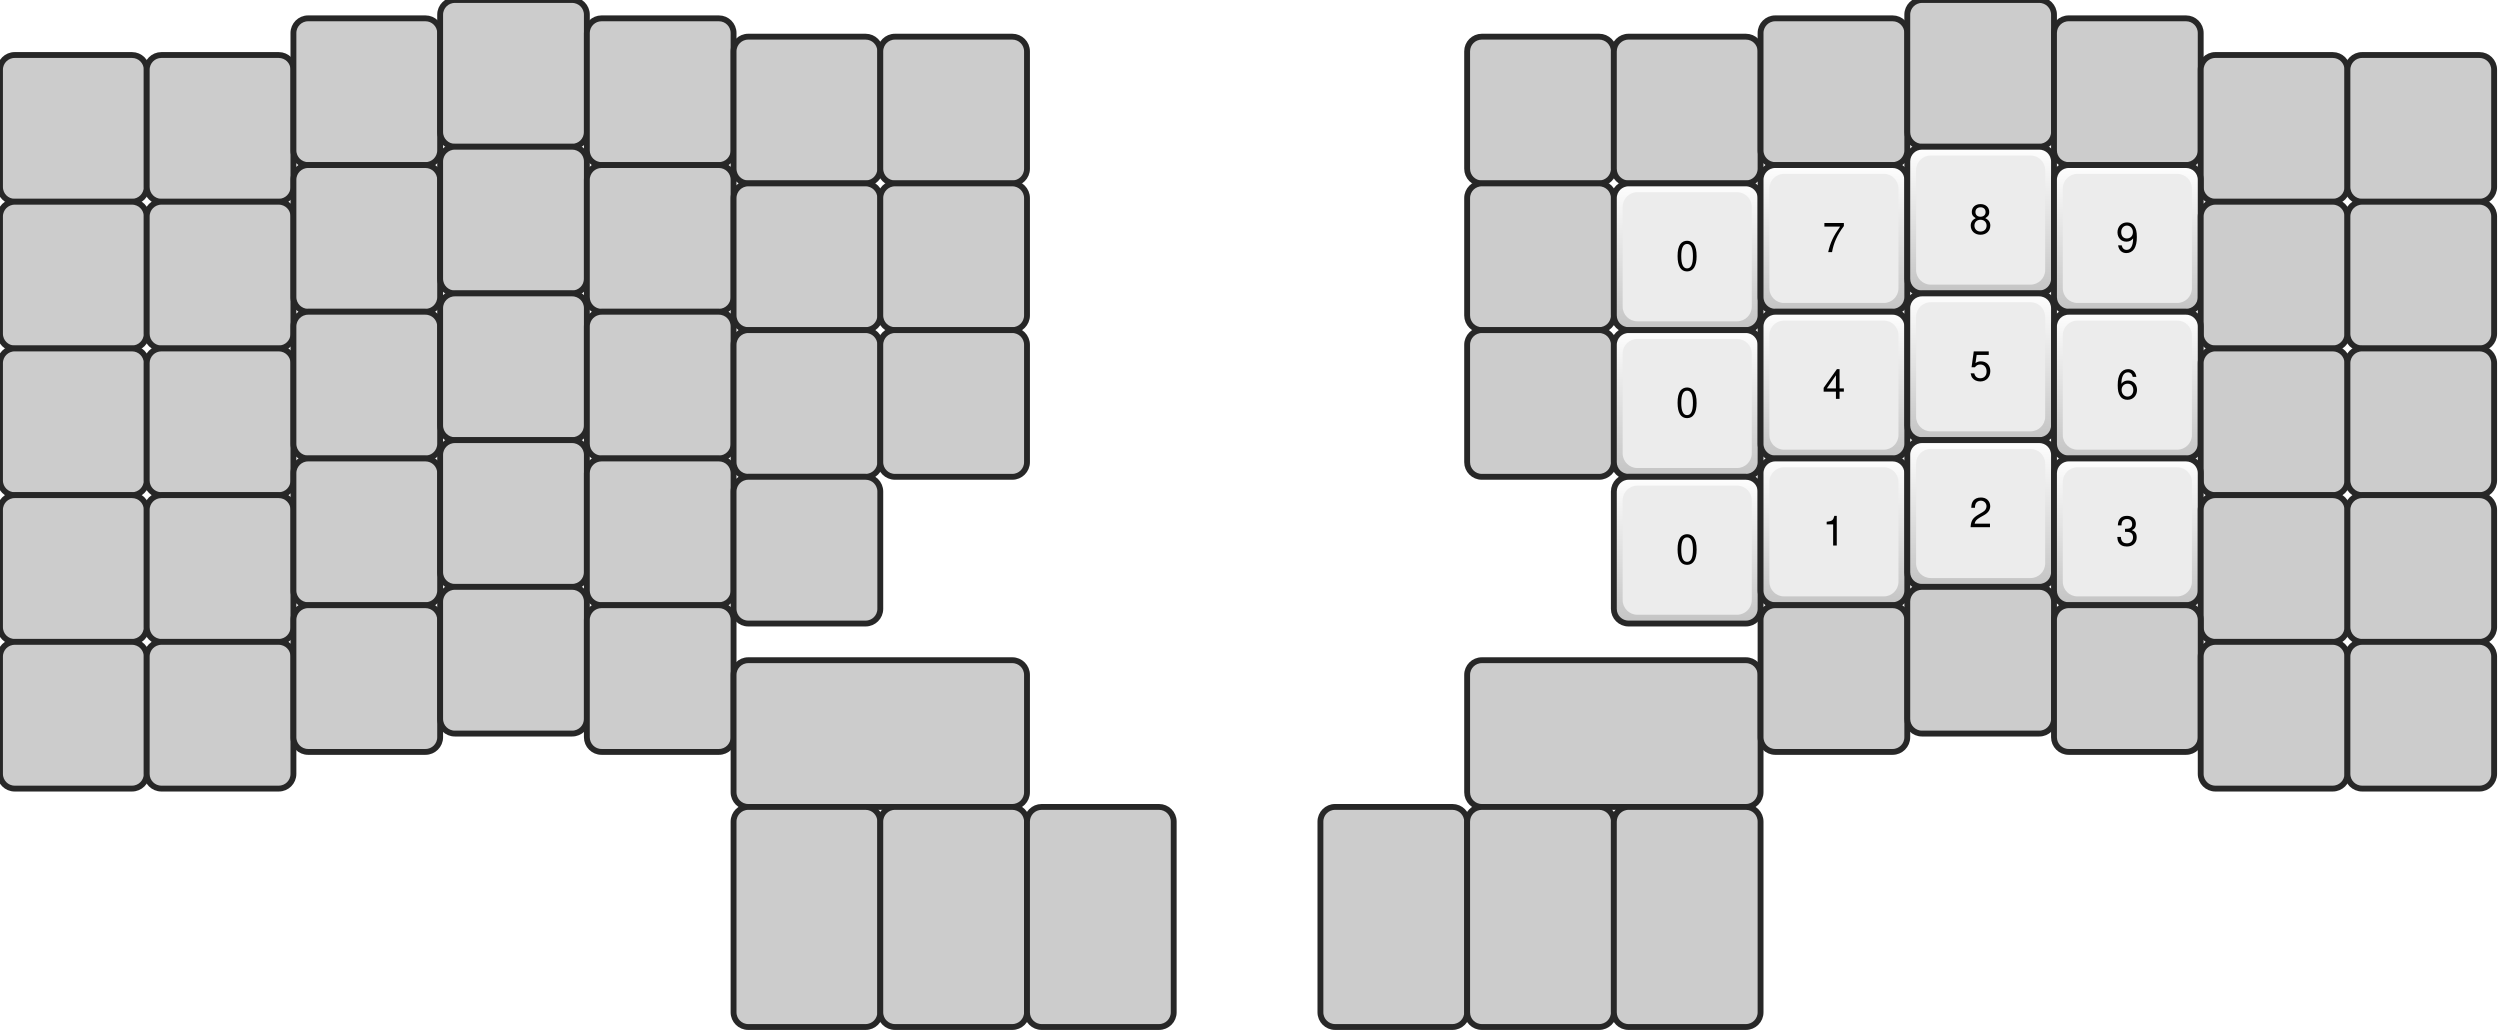
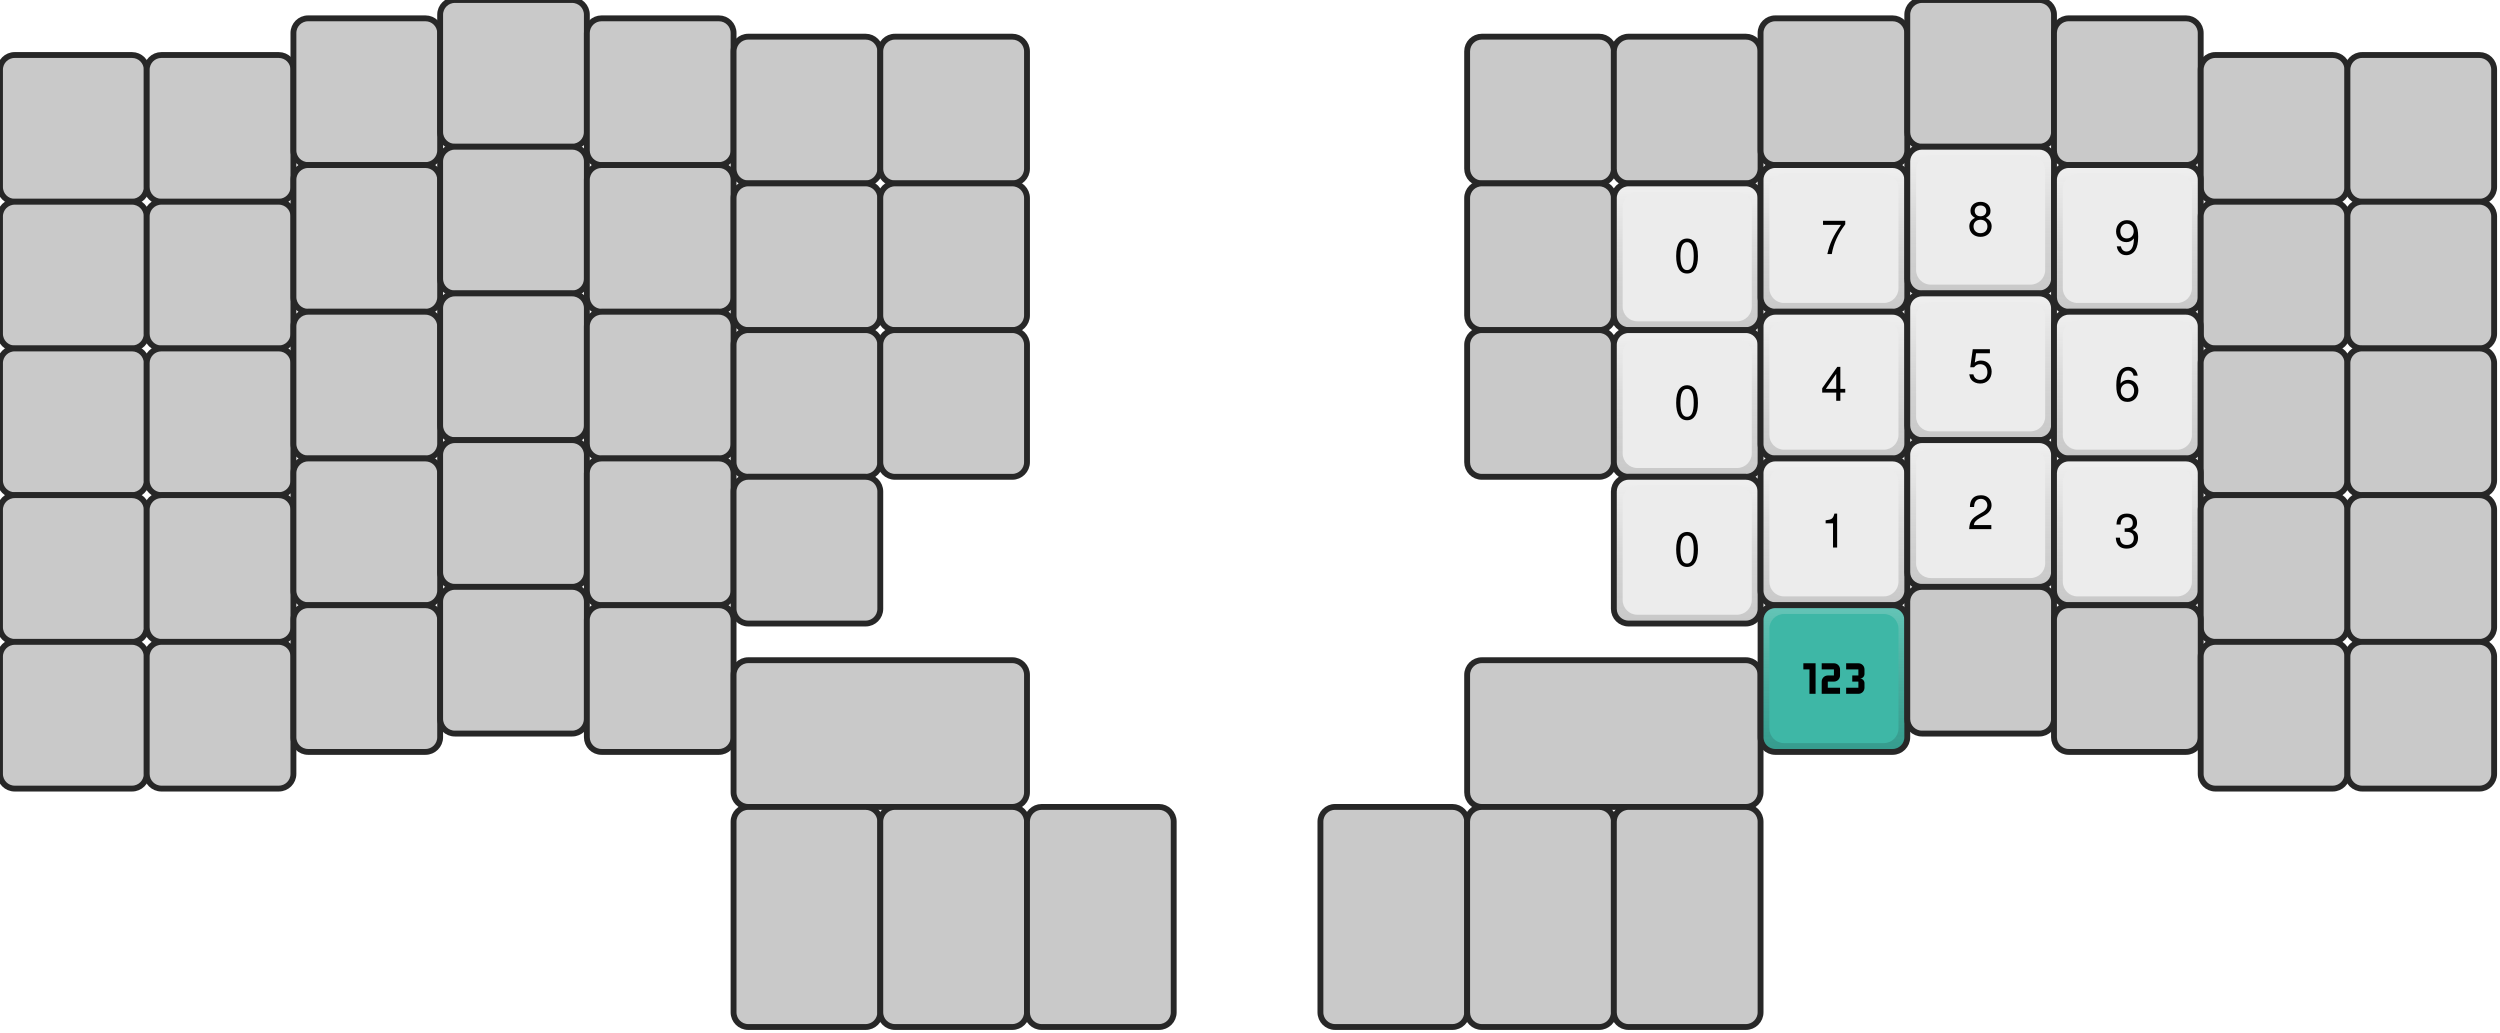
<svg xmlns="http://www.w3.org/2000/svg" width="852" height="352.0">
  <defs>
    <linearGradient id="keycap-border" x1="0%" y1="0%" x2="0%" y2="100%">
-       <stop offset="0%" stop-color="#fefefe" />
-       <stop offset="100%" stop-color="#c4c4c4" />
+       <stop offset="0%" stop-color="rgba(255,255,255,0.2)" />
+       <stop offset="100%" stop-color="rgba(0,0,0,0.15)" />
    </linearGradient>
  </defs>
  <g transform="translate(0, 18.75)">
-     <rect stroke-width="2" stroke="#272727" fill="#ccc" rx="5" width="50" height="50" />
+     <rect fill="#ececec" rx="5" width="50" height="50" />
+     <rect stroke-width="2" stroke="#272727" fill="rgba(0,0,0,0.15)" rx="5" width="50" height="50" />
  </g>
  <g transform="translate(50, 18.75)">
-     <rect stroke-width="2" stroke="#272727" fill="#ccc" rx="5" width="50" height="50" />
+     <rect fill="#ececec" rx="5" width="50" height="50" />
+     <rect stroke-width="2" stroke="#272727" fill="rgba(0,0,0,0.15)" rx="5" width="50" height="50" />
  </g>
  <g transform="translate(100, 6.25)">
-     <rect stroke-width="2" stroke="#272727" fill="#ccc" rx="5" width="50" height="50" />
+     <rect fill="#ececec" rx="5" width="50" height="50" />
+     <rect stroke-width="2" stroke="#272727" fill="rgba(0,0,0,0.15)" rx="5" width="50" height="50" />
  </g>
  <g transform="translate(150, 0)">
-     <rect stroke-width="2" stroke="#272727" fill="#ccc" rx="5" width="50" height="50" />
+     <rect fill="#ececec" rx="5" width="50" height="50" />
+     <rect stroke-width="2" stroke="#272727" fill="rgba(0,0,0,0.15)" rx="5" width="50" height="50" />
  </g>
  <g transform="translate(200, 6.25)">
-     <rect stroke-width="2" stroke="#272727" fill="#ccc" rx="5" width="50" height="50" />
+     <rect fill="#ececec" rx="5" width="50" height="50" />
+     <rect stroke-width="2" stroke="#272727" fill="rgba(0,0,0,0.15)" rx="5" width="50" height="50" />
  </g>
  <g transform="translate(250, 12.5)">
-     <rect stroke-width="2" stroke="#272727" fill="#ccc" rx="5" width="50" height="50" />
+     <rect fill="#ececec" rx="5" width="50" height="50" />
+     <rect stroke-width="2" stroke="#272727" fill="rgba(0,0,0,0.15)" rx="5" width="50" height="50" />
  </g>
  <g transform="translate(300, 12.5)">
-     <rect stroke-width="2" stroke="#272727" fill="#ccc" rx="5" width="50" height="50" />
+     <rect fill="#ececec" rx="5" width="50" height="50" />
+     <rect stroke-width="2" stroke="#272727" fill="rgba(0,0,0,0.15)" rx="5" width="50" height="50" />
  </g>
  <g transform="translate(500, 12.5)">
-     <rect stroke-width="2" stroke="#272727" fill="#ccc" rx="5" width="50" height="50" />
+     <rect fill="#ececec" rx="5" width="50" height="50" />
+     <rect stroke-width="2" stroke="#272727" fill="rgba(0,0,0,0.15)" rx="5" width="50" height="50" />
  </g>
  <g transform="translate(550, 12.5)">
-     <rect stroke-width="2" stroke="#272727" fill="#ccc" rx="5" width="50" height="50" />
+     <rect fill="#ececec" rx="5" width="50" height="50" />
+     <rect stroke-width="2" stroke="#272727" fill="rgba(0,0,0,0.15)" rx="5" width="50" height="50" />
  </g>
  <g transform="translate(600, 6.25)">
-     <rect stroke-width="2" stroke="#272727" fill="#ccc" rx="5" width="50" height="50" />
+     <rect fill="#ececec" rx="5" width="50" height="50" />
+     <rect stroke-width="2" stroke="#272727" fill="rgba(0,0,0,0.15)" rx="5" width="50" height="50" />
  </g>
  <g transform="translate(650, 0)">
-     <rect stroke-width="2" stroke="#272727" fill="#ccc" rx="5" width="50" height="50" />
+     <rect fill="#ececec" rx="5" width="50" height="50" />
+     <rect stroke-width="2" stroke="#272727" fill="rgba(0,0,0,0.15)" rx="5" width="50" height="50" />
  </g>
  <g transform="translate(700, 6.25)">
-     <rect stroke-width="2" stroke="#272727" fill="#ccc" rx="5" width="50" height="50" />
+     <rect fill="#ececec" rx="5" width="50" height="50" />
+     <rect stroke-width="2" stroke="#272727" fill="rgba(0,0,0,0.15)" rx="5" width="50" height="50" />
  </g>
  <g transform="translate(750, 18.75)">
-     <rect stroke-width="2" stroke="#272727" fill="#ccc" rx="5" width="50" height="50" />
+     <rect fill="#ececec" rx="5" width="50" height="50" />
+     <rect stroke-width="2" stroke="#272727" fill="rgba(0,0,0,0.15)" rx="5" width="50" height="50" />
  </g>
  <g transform="translate(800, 18.75)">
-     <rect stroke-width="2" stroke="#272727" fill="#ccc" rx="5" width="50" height="50" />
+     <rect fill="#ececec" rx="5" width="50" height="50" />
+     <rect stroke-width="2" stroke="#272727" fill="rgba(0,0,0,0.15)" rx="5" width="50" height="50" />
  </g>
  <g transform="translate(0, 68.75)">
-     <rect stroke-width="2" stroke="#272727" fill="#ccc" rx="5" width="50" height="50" />
+     <rect fill="#ececec" rx="5" width="50" height="50" />
+     <rect stroke-width="2" stroke="#272727" fill="rgba(0,0,0,0.15)" rx="5" width="50" height="50" />
  </g>
  <g transform="translate(50, 68.75)">
-     <rect stroke-width="2" stroke="#272727" fill="#ccc" rx="5" width="50" height="50" />
+     <rect fill="#ececec" rx="5" width="50" height="50" />
+     <rect stroke-width="2" stroke="#272727" fill="rgba(0,0,0,0.15)" rx="5" width="50" height="50" />
  </g>
  <g transform="translate(100, 56.25)">
-     <rect stroke-width="2" stroke="#272727" fill="#ccc" rx="5" width="50" height="50" />
+     <rect fill="#ececec" rx="5" width="50" height="50" />
+     <rect stroke-width="2" stroke="#272727" fill="rgba(0,0,0,0.15)" rx="5" width="50" height="50" />
  </g>
  <g transform="translate(150, 50)">
-     <rect stroke-width="2" stroke="#272727" fill="#ccc" rx="5" width="50" height="50" />
+     <rect fill="#ececec" rx="5" width="50" height="50" />
+     <rect stroke-width="2" stroke="#272727" fill="rgba(0,0,0,0.15)" rx="5" width="50" height="50" />
  </g>
  <g transform="translate(200, 56.25)">
-     <rect stroke-width="2" stroke="#272727" fill="#ccc" rx="5" width="50" height="50" />
+     <rect fill="#ececec" rx="5" width="50" height="50" />
+     <rect stroke-width="2" stroke="#272727" fill="rgba(0,0,0,0.15)" rx="5" width="50" height="50" />
  </g>
  <g transform="translate(250, 62.5)">
-     <rect stroke-width="2" stroke="#272727" fill="#ccc" rx="5" width="50" height="50" />
+     <rect fill="#ececec" rx="5" width="50" height="50" />
+     <rect stroke-width="2" stroke="#272727" fill="rgba(0,0,0,0.15)" rx="5" width="50" height="50" />
  </g>
  <g transform="translate(300, 62.5)">
-     <rect stroke-width="2" stroke="#272727" fill="#ccc" rx="5" width="50" height="50" />
+     <rect fill="#ececec" rx="5" width="50" height="50" />
+     <rect stroke-width="2" stroke="#272727" fill="rgba(0,0,0,0.15)" rx="5" width="50" height="50" />
  </g>
  <g transform="translate(500, 62.5)">
-     <rect stroke-width="2" stroke="#272727" fill="#ccc" rx="5" width="50" height="50" />
+     <rect fill="#ececec" rx="5" width="50" height="50" />
+     <rect stroke-width="2" stroke="#272727" fill="rgba(0,0,0,0.15)" rx="5" width="50" height="50" />
  </g>
  <g transform="translate(550, 62.5)">
-     <rect rx="5" stroke-width="2" stroke="#272727" fill="url(#keycap-border)" width="50" height="50" />
-     <rect style="fill:#ececec;stroke-width:2" rx="5" x="3" y="3" width="44" height="44" />
-     <text style="font-size:14px;color:#272727;font-family:'Helvetica', 'Arial', sans-serif;text-anchor:middle;dominant-baseline:middle" x="25.0" y="25.0">0</text>
+     <rect rx="5" fill="#ececec" width="50" height="50" />
+     <rect rx="5" stroke-width="2" stroke="#272727" fill="url(#keycap-border)" width="50" height="50" />
+     <rect style="fill:#ececec;stroke-width:2" rx="5" x="3" y="3" width="44" height="44" />
+     <text style="font-size:16px;color:#272727;font-family:'Helvetica', 'Arial', sans-serif;text-anchor:middle;dominant-baseline:middle" x="25.0" y="25.0">0</text>
  </g>
  <g transform="translate(600, 56.25)">
-     <rect rx="5" stroke-width="2" stroke="#272727" fill="url(#keycap-border)" width="50" height="50" />
-     <rect style="fill:#ececec;stroke-width:2" rx="5" x="3" y="3" width="44" height="44" />
-     <text style="font-size:14px;color:#272727;font-family:'Helvetica', 'Arial', sans-serif;text-anchor:middle;dominant-baseline:middle" x="25.0" y="25.0">7</text>
+     <rect rx="5" fill="#ececec" width="50" height="50" />
+     <rect rx="5" stroke-width="2" stroke="#272727" fill="url(#keycap-border)" width="50" height="50" />
+     <rect style="fill:#ececec;stroke-width:2" rx="5" x="3" y="3" width="44" height="44" />
+     <text style="font-size:16px;color:#272727;font-family:'Helvetica', 'Arial', sans-serif;text-anchor:middle;dominant-baseline:middle" x="25.0" y="25.0">7</text>
  </g>
  <g transform="translate(650, 50)">
-     <rect rx="5" stroke-width="2" stroke="#272727" fill="url(#keycap-border)" width="50" height="50" />
-     <rect style="fill:#ececec;stroke-width:2" rx="5" x="3" y="3" width="44" height="44" />
-     <text style="font-size:14px;color:#272727;font-family:'Helvetica', 'Arial', sans-serif;text-anchor:middle;dominant-baseline:middle" x="25.0" y="25.0">8</text>
+     <rect rx="5" fill="#ececec" width="50" height="50" />
+     <rect rx="5" stroke-width="2" stroke="#272727" fill="url(#keycap-border)" width="50" height="50" />
+     <rect style="fill:#ececec;stroke-width:2" rx="5" x="3" y="3" width="44" height="44" />
+     <text style="font-size:16px;color:#272727;font-family:'Helvetica', 'Arial', sans-serif;text-anchor:middle;dominant-baseline:middle" x="25.0" y="25.0">8</text>
  </g>
  <g transform="translate(700, 56.25)">
-     <rect rx="5" stroke-width="2" stroke="#272727" fill="url(#keycap-border)" width="50" height="50" />
-     <rect style="fill:#ececec;stroke-width:2" rx="5" x="3" y="3" width="44" height="44" />
-     <text style="font-size:14px;color:#272727;font-family:'Helvetica', 'Arial', sans-serif;text-anchor:middle;dominant-baseline:middle" x="25.0" y="25.0">9</text>
+     <rect rx="5" fill="#ececec" width="50" height="50" />
+     <rect rx="5" stroke-width="2" stroke="#272727" fill="url(#keycap-border)" width="50" height="50" />
+     <rect style="fill:#ececec;stroke-width:2" rx="5" x="3" y="3" width="44" height="44" />
+     <text style="font-size:16px;color:#272727;font-family:'Helvetica', 'Arial', sans-serif;text-anchor:middle;dominant-baseline:middle" x="25.0" y="25.0">9</text>
  </g>
  <g transform="translate(750, 68.75)">
-     <rect stroke-width="2" stroke="#272727" fill="#ccc" rx="5" width="50" height="50" />
+     <rect fill="#ececec" rx="5" width="50" height="50" />
+     <rect stroke-width="2" stroke="#272727" fill="rgba(0,0,0,0.15)" rx="5" width="50" height="50" />
  </g>
  <g transform="translate(800, 68.75)">
-     <rect stroke-width="2" stroke="#272727" fill="#ccc" rx="5" width="50" height="50" />
+     <rect fill="#ececec" rx="5" width="50" height="50" />
+     <rect stroke-width="2" stroke="#272727" fill="rgba(0,0,0,0.15)" rx="5" width="50" height="50" />
  </g>
  <g transform="translate(0, 118.75)">
-     <rect stroke-width="2" stroke="#272727" fill="#ccc" rx="5" width="50" height="50" />
+     <rect fill="#ececec" rx="5" width="50" height="50" />
+     <rect stroke-width="2" stroke="#272727" fill="rgba(0,0,0,0.15)" rx="5" width="50" height="50" />
  </g>
  <g transform="translate(50, 118.75)">
-     <rect stroke-width="2" stroke="#272727" fill="#ccc" rx="5" width="50" height="50" />
+     <rect fill="#ececec" rx="5" width="50" height="50" />
+     <rect stroke-width="2" stroke="#272727" fill="rgba(0,0,0,0.15)" rx="5" width="50" height="50" />
  </g>
  <g transform="translate(100, 106.25)">
-     <rect stroke-width="2" stroke="#272727" fill="#ccc" rx="5" width="50" height="50" />
+     <rect fill="#ececec" rx="5" width="50" height="50" />
+     <rect stroke-width="2" stroke="#272727" fill="rgba(0,0,0,0.15)" rx="5" width="50" height="50" />
  </g>
  <g transform="translate(150, 100)">
-     <rect stroke-width="2" stroke="#272727" fill="#ccc" rx="5" width="50" height="50" />
+     <rect fill="#ececec" rx="5" width="50" height="50" />
+     <rect stroke-width="2" stroke="#272727" fill="rgba(0,0,0,0.15)" rx="5" width="50" height="50" />
  </g>
  <g transform="translate(200, 106.25)">
-     <rect stroke-width="2" stroke="#272727" fill="#ccc" rx="5" width="50" height="50" />
+     <rect fill="#ececec" rx="5" width="50" height="50" />
+     <rect stroke-width="2" stroke="#272727" fill="rgba(0,0,0,0.15)" rx="5" width="50" height="50" />
  </g>
  <g transform="translate(250, 112.5)">
-     <rect stroke-width="2" stroke="#272727" fill="#ccc" rx="5" width="50" height="50" />
+     <rect fill="#ececec" rx="5" width="50" height="50" />
+     <rect stroke-width="2" stroke="#272727" fill="rgba(0,0,0,0.15)" rx="5" width="50" height="50" />
  </g>
  <g transform="translate(300, 112.5)">
-     <rect stroke-width="2" stroke="#272727" fill="#ccc" rx="5" width="50" height="50" />
+     <rect fill="#ececec" rx="5" width="50" height="50" />
+     <rect stroke-width="2" stroke="#272727" fill="rgba(0,0,0,0.15)" rx="5" width="50" height="50" />
  </g>
  <g transform="translate(500, 112.5)">
-     <rect stroke-width="2" stroke="#272727" fill="#ccc" rx="5" width="50" height="50" />
+     <rect fill="#ececec" rx="5" width="50" height="50" />
+     <rect stroke-width="2" stroke="#272727" fill="rgba(0,0,0,0.15)" rx="5" width="50" height="50" />
  </g>
  <g transform="translate(550, 112.5)">
-     <rect rx="5" stroke-width="2" stroke="#272727" fill="url(#keycap-border)" width="50" height="50" />
-     <rect style="fill:#ececec;stroke-width:2" rx="5" x="3" y="3" width="44" height="44" />
-     <text style="font-size:14px;color:#272727;font-family:'Helvetica', 'Arial', sans-serif;text-anchor:middle;dominant-baseline:middle" x="25.0" y="25.0">0</text>
+     <rect rx="5" fill="#ececec" width="50" height="50" />
+     <rect rx="5" stroke-width="2" stroke="#272727" fill="url(#keycap-border)" width="50" height="50" />
+     <rect style="fill:#ececec;stroke-width:2" rx="5" x="3" y="3" width="44" height="44" />
+     <text style="font-size:16px;color:#272727;font-family:'Helvetica', 'Arial', sans-serif;text-anchor:middle;dominant-baseline:middle" x="25.0" y="25.0">0</text>
  </g>
  <g transform="translate(600, 106.25)">
-     <rect rx="5" stroke-width="2" stroke="#272727" fill="url(#keycap-border)" width="50" height="50" />
-     <rect style="fill:#ececec;stroke-width:2" rx="5" x="3" y="3" width="44" height="44" />
-     <text style="font-size:14px;color:#272727;font-family:'Helvetica', 'Arial', sans-serif;text-anchor:middle;dominant-baseline:middle" x="25.0" y="25.0">4</text>
+     <rect rx="5" fill="#ececec" width="50" height="50" />
+     <rect rx="5" stroke-width="2" stroke="#272727" fill="url(#keycap-border)" width="50" height="50" />
+     <rect style="fill:#ececec;stroke-width:2" rx="5" x="3" y="3" width="44" height="44" />
+     <text style="font-size:16px;color:#272727;font-family:'Helvetica', 'Arial', sans-serif;text-anchor:middle;dominant-baseline:middle" x="25.0" y="25.0">4</text>
  </g>
  <g transform="translate(650, 100)">
-     <rect rx="5" stroke-width="2" stroke="#272727" fill="url(#keycap-border)" width="50" height="50" />
-     <rect style="fill:#ececec;stroke-width:2" rx="5" x="3" y="3" width="44" height="44" />
-     <text style="font-size:14px;color:#272727;font-family:'Helvetica', 'Arial', sans-serif;text-anchor:middle;dominant-baseline:middle" x="25.0" y="25.0">5</text>
+     <rect rx="5" fill="#ececec" width="50" height="50" />
+     <rect rx="5" stroke-width="2" stroke="#272727" fill="url(#keycap-border)" width="50" height="50" />
+     <rect style="fill:#ececec;stroke-width:2" rx="5" x="3" y="3" width="44" height="44" />
+     <text style="font-size:16px;color:#272727;font-family:'Helvetica', 'Arial', sans-serif;text-anchor:middle;dominant-baseline:middle" x="25.0" y="25.0">5</text>
  </g>
  <g transform="translate(700, 106.25)">
-     <rect rx="5" stroke-width="2" stroke="#272727" fill="url(#keycap-border)" width="50" height="50" />
-     <rect style="fill:#ececec;stroke-width:2" rx="5" x="3" y="3" width="44" height="44" />
-     <text style="font-size:14px;color:#272727;font-family:'Helvetica', 'Arial', sans-serif;text-anchor:middle;dominant-baseline:middle" x="25.0" y="25.0">6</text>
+     <rect rx="5" fill="#ececec" width="50" height="50" />
+     <rect rx="5" stroke-width="2" stroke="#272727" fill="url(#keycap-border)" width="50" height="50" />
+     <rect style="fill:#ececec;stroke-width:2" rx="5" x="3" y="3" width="44" height="44" />
+     <text style="font-size:16px;color:#272727;font-family:'Helvetica', 'Arial', sans-serif;text-anchor:middle;dominant-baseline:middle" x="25.0" y="25.0">6</text>
  </g>
  <g transform="translate(750, 118.75)">
-     <rect stroke-width="2" stroke="#272727" fill="#ccc" rx="5" width="50" height="50" />
+     <rect fill="#ececec" rx="5" width="50" height="50" />
+     <rect stroke-width="2" stroke="#272727" fill="rgba(0,0,0,0.15)" rx="5" width="50" height="50" />
  </g>
  <g transform="translate(800, 118.75)">
-     <rect stroke-width="2" stroke="#272727" fill="#ccc" rx="5" width="50" height="50" />
+     <rect fill="#ececec" rx="5" width="50" height="50" />
+     <rect stroke-width="2" stroke="#272727" fill="rgba(0,0,0,0.15)" rx="5" width="50" height="50" />
  </g>
  <g transform="translate(0, 168.75)">
-     <rect stroke-width="2" stroke="#272727" fill="#ccc" rx="5" width="50" height="50" />
+     <rect fill="#ececec" rx="5" width="50" height="50" />
+     <rect stroke-width="2" stroke="#272727" fill="rgba(0,0,0,0.15)" rx="5" width="50" height="50" />
  </g>
  <g transform="translate(50, 168.75)">
-     <rect stroke-width="2" stroke="#272727" fill="#ccc" rx="5" width="50" height="50" />
+     <rect fill="#ececec" rx="5" width="50" height="50" />
+     <rect stroke-width="2" stroke="#272727" fill="rgba(0,0,0,0.15)" rx="5" width="50" height="50" />
  </g>
  <g transform="translate(100, 156.25)">
-     <rect stroke-width="2" stroke="#272727" fill="#ccc" rx="5" width="50" height="50" />
+     <rect fill="#ececec" rx="5" width="50" height="50" />
+     <rect stroke-width="2" stroke="#272727" fill="rgba(0,0,0,0.15)" rx="5" width="50" height="50" />
  </g>
  <g transform="translate(150, 150)">
-     <rect stroke-width="2" stroke="#272727" fill="#ccc" rx="5" width="50" height="50" />
+     <rect fill="#ececec" rx="5" width="50" height="50" />
+     <rect stroke-width="2" stroke="#272727" fill="rgba(0,0,0,0.15)" rx="5" width="50" height="50" />
  </g>
  <g transform="translate(200, 156.25)">
-     <rect stroke-width="2" stroke="#272727" fill="#ccc" rx="5" width="50" height="50" />
+     <rect fill="#ececec" rx="5" width="50" height="50" />
+     <rect stroke-width="2" stroke="#272727" fill="rgba(0,0,0,0.15)" rx="5" width="50" height="50" />
  </g>
  <g transform="translate(250, 162.5)">
-     <rect stroke-width="2" stroke="#272727" fill="#ccc" rx="5" width="50" height="50" />
+     <rect fill="#ececec" rx="5" width="50" height="50" />
+     <rect stroke-width="2" stroke="#272727" fill="rgba(0,0,0,0.15)" rx="5" width="50" height="50" />
  </g>
  <g transform="translate(550, 162.5)">
-     <rect rx="5" stroke-width="2" stroke="#272727" fill="url(#keycap-border)" width="50" height="50" />
-     <rect style="fill:#ececec;stroke-width:2" rx="5" x="3" y="3" width="44" height="44" />
-     <text style="font-size:14px;color:#272727;font-family:'Helvetica', 'Arial', sans-serif;text-anchor:middle;dominant-baseline:middle" x="25.0" y="25.0">0</text>
+     <rect rx="5" fill="#ececec" width="50" height="50" />
+     <rect rx="5" stroke-width="2" stroke="#272727" fill="url(#keycap-border)" width="50" height="50" />
+     <rect style="fill:#ececec;stroke-width:2" rx="5" x="3" y="3" width="44" height="44" />
+     <text style="font-size:16px;color:#272727;font-family:'Helvetica', 'Arial', sans-serif;text-anchor:middle;dominant-baseline:middle" x="25.0" y="25.0">0</text>
  </g>
  <g transform="translate(600, 156.25)">
-     <rect rx="5" stroke-width="2" stroke="#272727" fill="url(#keycap-border)" width="50" height="50" />
-     <rect style="fill:#ececec;stroke-width:2" rx="5" x="3" y="3" width="44" height="44" />
-     <text style="font-size:14px;color:#272727;font-family:'Helvetica', 'Arial', sans-serif;text-anchor:middle;dominant-baseline:middle" x="25.0" y="25.0">1</text>
+     <rect rx="5" fill="#ececec" width="50" height="50" />
+     <rect rx="5" stroke-width="2" stroke="#272727" fill="url(#keycap-border)" width="50" height="50" />
+     <rect style="fill:#ececec;stroke-width:2" rx="5" x="3" y="3" width="44" height="44" />
+     <text style="font-size:16px;color:#272727;font-family:'Helvetica', 'Arial', sans-serif;text-anchor:middle;dominant-baseline:middle" x="25.0" y="25.0">1</text>
  </g>
  <g transform="translate(650, 150)">
-     <rect rx="5" stroke-width="2" stroke="#272727" fill="url(#keycap-border)" width="50" height="50" />
-     <rect style="fill:#ececec;stroke-width:2" rx="5" x="3" y="3" width="44" height="44" />
-     <text style="font-size:14px;color:#272727;font-family:'Helvetica', 'Arial', sans-serif;text-anchor:middle;dominant-baseline:middle" x="25.0" y="25.0">2</text>
+     <rect rx="5" fill="#ececec" width="50" height="50" />
+     <rect rx="5" stroke-width="2" stroke="#272727" fill="url(#keycap-border)" width="50" height="50" />
+     <rect style="fill:#ececec;stroke-width:2" rx="5" x="3" y="3" width="44" height="44" />
+     <text style="font-size:16px;color:#272727;font-family:'Helvetica', 'Arial', sans-serif;text-anchor:middle;dominant-baseline:middle" x="25.0" y="25.0">2</text>
  </g>
  <g transform="translate(700, 156.25)">
-     <rect rx="5" stroke-width="2" stroke="#272727" fill="url(#keycap-border)" width="50" height="50" />
-     <rect style="fill:#ececec;stroke-width:2" rx="5" x="3" y="3" width="44" height="44" />
-     <text style="font-size:14px;color:#272727;font-family:'Helvetica', 'Arial', sans-serif;text-anchor:middle;dominant-baseline:middle" x="25.0" y="25.0">3</text>
+     <rect rx="5" fill="#ececec" width="50" height="50" />
+     <rect rx="5" stroke-width="2" stroke="#272727" fill="url(#keycap-border)" width="50" height="50" />
+     <rect style="fill:#ececec;stroke-width:2" rx="5" x="3" y="3" width="44" height="44" />
+     <text style="font-size:16px;color:#272727;font-family:'Helvetica', 'Arial', sans-serif;text-anchor:middle;dominant-baseline:middle" x="25.0" y="25.0">3</text>
  </g>
  <g transform="translate(750, 168.75)">
-     <rect stroke-width="2" stroke="#272727" fill="#ccc" rx="5" width="50" height="50" />
+     <rect fill="#ececec" rx="5" width="50" height="50" />
+     <rect stroke-width="2" stroke="#272727" fill="rgba(0,0,0,0.15)" rx="5" width="50" height="50" />
  </g>
  <g transform="translate(800, 168.75)">
-     <rect stroke-width="2" stroke="#272727" fill="#ccc" rx="5" width="50" height="50" />
+     <rect fill="#ececec" rx="5" width="50" height="50" />
+     <rect stroke-width="2" stroke="#272727" fill="rgba(0,0,0,0.15)" rx="5" width="50" height="50" />
  </g>
  <g transform="translate(0, 218.75)">
-     <rect stroke-width="2" stroke="#272727" fill="#ccc" rx="5" width="50" height="50" />
+     <rect fill="#ececec" rx="5" width="50" height="50" />
+     <rect stroke-width="2" stroke="#272727" fill="rgba(0,0,0,0.15)" rx="5" width="50" height="50" />
  </g>
  <g transform="translate(50, 218.75)">
-     <rect stroke-width="2" stroke="#272727" fill="#ccc" rx="5" width="50" height="50" />
+     <rect fill="#ececec" rx="5" width="50" height="50" />
+     <rect stroke-width="2" stroke="#272727" fill="rgba(0,0,0,0.15)" rx="5" width="50" height="50" />
  </g>
  <g transform="translate(100, 206.25)">
-     <rect stroke-width="2" stroke="#272727" fill="#ccc" rx="5" width="50" height="50" />
+     <rect fill="#ececec" rx="5" width="50" height="50" />
+     <rect stroke-width="2" stroke="#272727" fill="rgba(0,0,0,0.15)" rx="5" width="50" height="50" />
  </g>
  <g transform="translate(150, 200)">
-     <rect stroke-width="2" stroke="#272727" fill="#ccc" rx="5" width="50" height="50" />
+     <rect fill="#ececec" rx="5" width="50" height="50" />
+     <rect stroke-width="2" stroke="#272727" fill="rgba(0,0,0,0.15)" rx="5" width="50" height="50" />
  </g>
  <g transform="translate(200, 206.25)">
-     <rect stroke-width="2" stroke="#272727" fill="#ccc" rx="5" width="50" height="50" />
+     <rect fill="#ececec" rx="5" width="50" height="50" />
+     <rect stroke-width="2" stroke="#272727" fill="rgba(0,0,0,0.15)" rx="5" width="50" height="50" />
  </g>
  <g transform="translate(250, 225.0)">
-     <rect stroke-width="2" stroke="#272727" fill="#ccc" rx="5" width="100" height="50" />
+     <rect fill="#ececec" rx="5" width="100" height="50" />
+     <rect stroke-width="2" stroke="#272727" fill="rgba(0,0,0,0.15)" rx="5" width="100" height="50" />
  </g>
  <g transform="translate(500, 225.0)">
-     <rect stroke-width="2" stroke="#272727" fill="#ccc" rx="5" width="100" height="50" />
+     <rect fill="#ececec" rx="5" width="100" height="50" />
+     <rect stroke-width="2" stroke="#272727" fill="rgba(0,0,0,0.15)" rx="5" width="100" height="50" />
  </g>
  <g transform="translate(600, 206.25)">
-     <rect stroke-width="2" stroke="#272727" fill="#ccc" rx="5" width="50" height="50" />
+     <rect rx="5" fill="#3eb7a6" width="50" height="50" />
+     <rect rx="5" stroke-width="2" stroke="#272727" fill="url(#keycap-border)" width="50" height="50" />
+     <rect style="fill:#3eb7a6;stroke-width:2" rx="5" x="3" y="3" width="44" height="44" />
+     <svg x="12.5" y="12.5" width="25" height="25">
+       <svg viewBox="0 0 24 24">
+         <path d="M4,17V9H2V7H6V17H4M22,15C22,16.11 21.1,17 20,17H16V15H20V13H18V11H20V9H16V7H20A2,2 0 0,1 22,9V10.5A1.5,1.5 0 0,1 20.5,12A1.5,1.5 0 0,1 22,13.5V15M14,15V17H8V13C8,11.89 8.9,11 10,11H12V9H8V7H12A2,2 0 0,1 14,9V11C14,12.11 13.1,13 12,13H10V15H14Z" />
+       </svg>
+     </svg>
  </g>
  <g transform="translate(650, 200)">
-     <rect stroke-width="2" stroke="#272727" fill="#ccc" rx="5" width="50" height="50" />
+     <rect fill="#ececec" rx="5" width="50" height="50" />
+     <rect stroke-width="2" stroke="#272727" fill="rgba(0,0,0,0.15)" rx="5" width="50" height="50" />
  </g>
  <g transform="translate(700, 206.25)">
-     <rect stroke-width="2" stroke="#272727" fill="#ccc" rx="5" width="50" height="50" />
+     <rect fill="#ececec" rx="5" width="50" height="50" />
+     <rect stroke-width="2" stroke="#272727" fill="rgba(0,0,0,0.15)" rx="5" width="50" height="50" />
  </g>
  <g transform="translate(750, 218.75)">
-     <rect stroke-width="2" stroke="#272727" fill="#ccc" rx="5" width="50" height="50" />
+     <rect fill="#ececec" rx="5" width="50" height="50" />
+     <rect stroke-width="2" stroke="#272727" fill="rgba(0,0,0,0.15)" rx="5" width="50" height="50" />
  </g>
  <g transform="translate(800, 218.75)">
-     <rect stroke-width="2" stroke="#272727" fill="#ccc" rx="5" width="50" height="50" />
+     <rect fill="#ececec" rx="5" width="50" height="50" />
+     <rect stroke-width="2" stroke="#272727" fill="rgba(0,0,0,0.15)" rx="5" width="50" height="50" />
  </g>
  <g transform="translate(250, 275.0)">
-     <rect stroke-width="2" stroke="#272727" fill="#ccc" rx="5" width="50" height="75.0" />
+     <rect fill="#ececec" rx="5" width="50" height="75.0" />
+     <rect stroke-width="2" stroke="#272727" fill="rgba(0,0,0,0.15)" rx="5" width="50" height="75.0" />
  </g>
  <g transform="translate(300, 275.0)">
-     <rect stroke-width="2" stroke="#272727" fill="#ccc" rx="5" width="50" height="75.0" />
+     <rect fill="#ececec" rx="5" width="50" height="75.0" />
+     <rect stroke-width="2" stroke="#272727" fill="rgba(0,0,0,0.15)" rx="5" width="50" height="75.0" />
  </g>
  <g transform="translate(350, 275.0)">
-     <rect stroke-width="2" stroke="#272727" fill="#ccc" rx="5" width="50" height="75.0" />
+     <rect fill="#ececec" rx="5" width="50" height="75.0" />
+     <rect stroke-width="2" stroke="#272727" fill="rgba(0,0,0,0.15)" rx="5" width="50" height="75.0" />
  </g>
  <g transform="translate(450, 275.0)">
-     <rect stroke-width="2" stroke="#272727" fill="#ccc" rx="5" width="50" height="75.0" />
+     <rect fill="#ececec" rx="5" width="50" height="75.0" />
+     <rect stroke-width="2" stroke="#272727" fill="rgba(0,0,0,0.15)" rx="5" width="50" height="75.0" />
  </g>
  <g transform="translate(500, 275.0)">
-     <rect stroke-width="2" stroke="#272727" fill="#ccc" rx="5" width="50" height="75.0" />
+     <rect fill="#ececec" rx="5" width="50" height="75.0" />
+     <rect stroke-width="2" stroke="#272727" fill="rgba(0,0,0,0.15)" rx="5" width="50" height="75.0" />
  </g>
  <g transform="translate(550, 275.0)">
-     <rect stroke-width="2" stroke="#272727" fill="#ccc" rx="5" width="50" height="75.0" />
+     <rect fill="#ececec" rx="5" width="50" height="75.0" />
+     <rect stroke-width="2" stroke="#272727" fill="rgba(0,0,0,0.15)" rx="5" width="50" height="75.0" />
  </g>
</svg>
